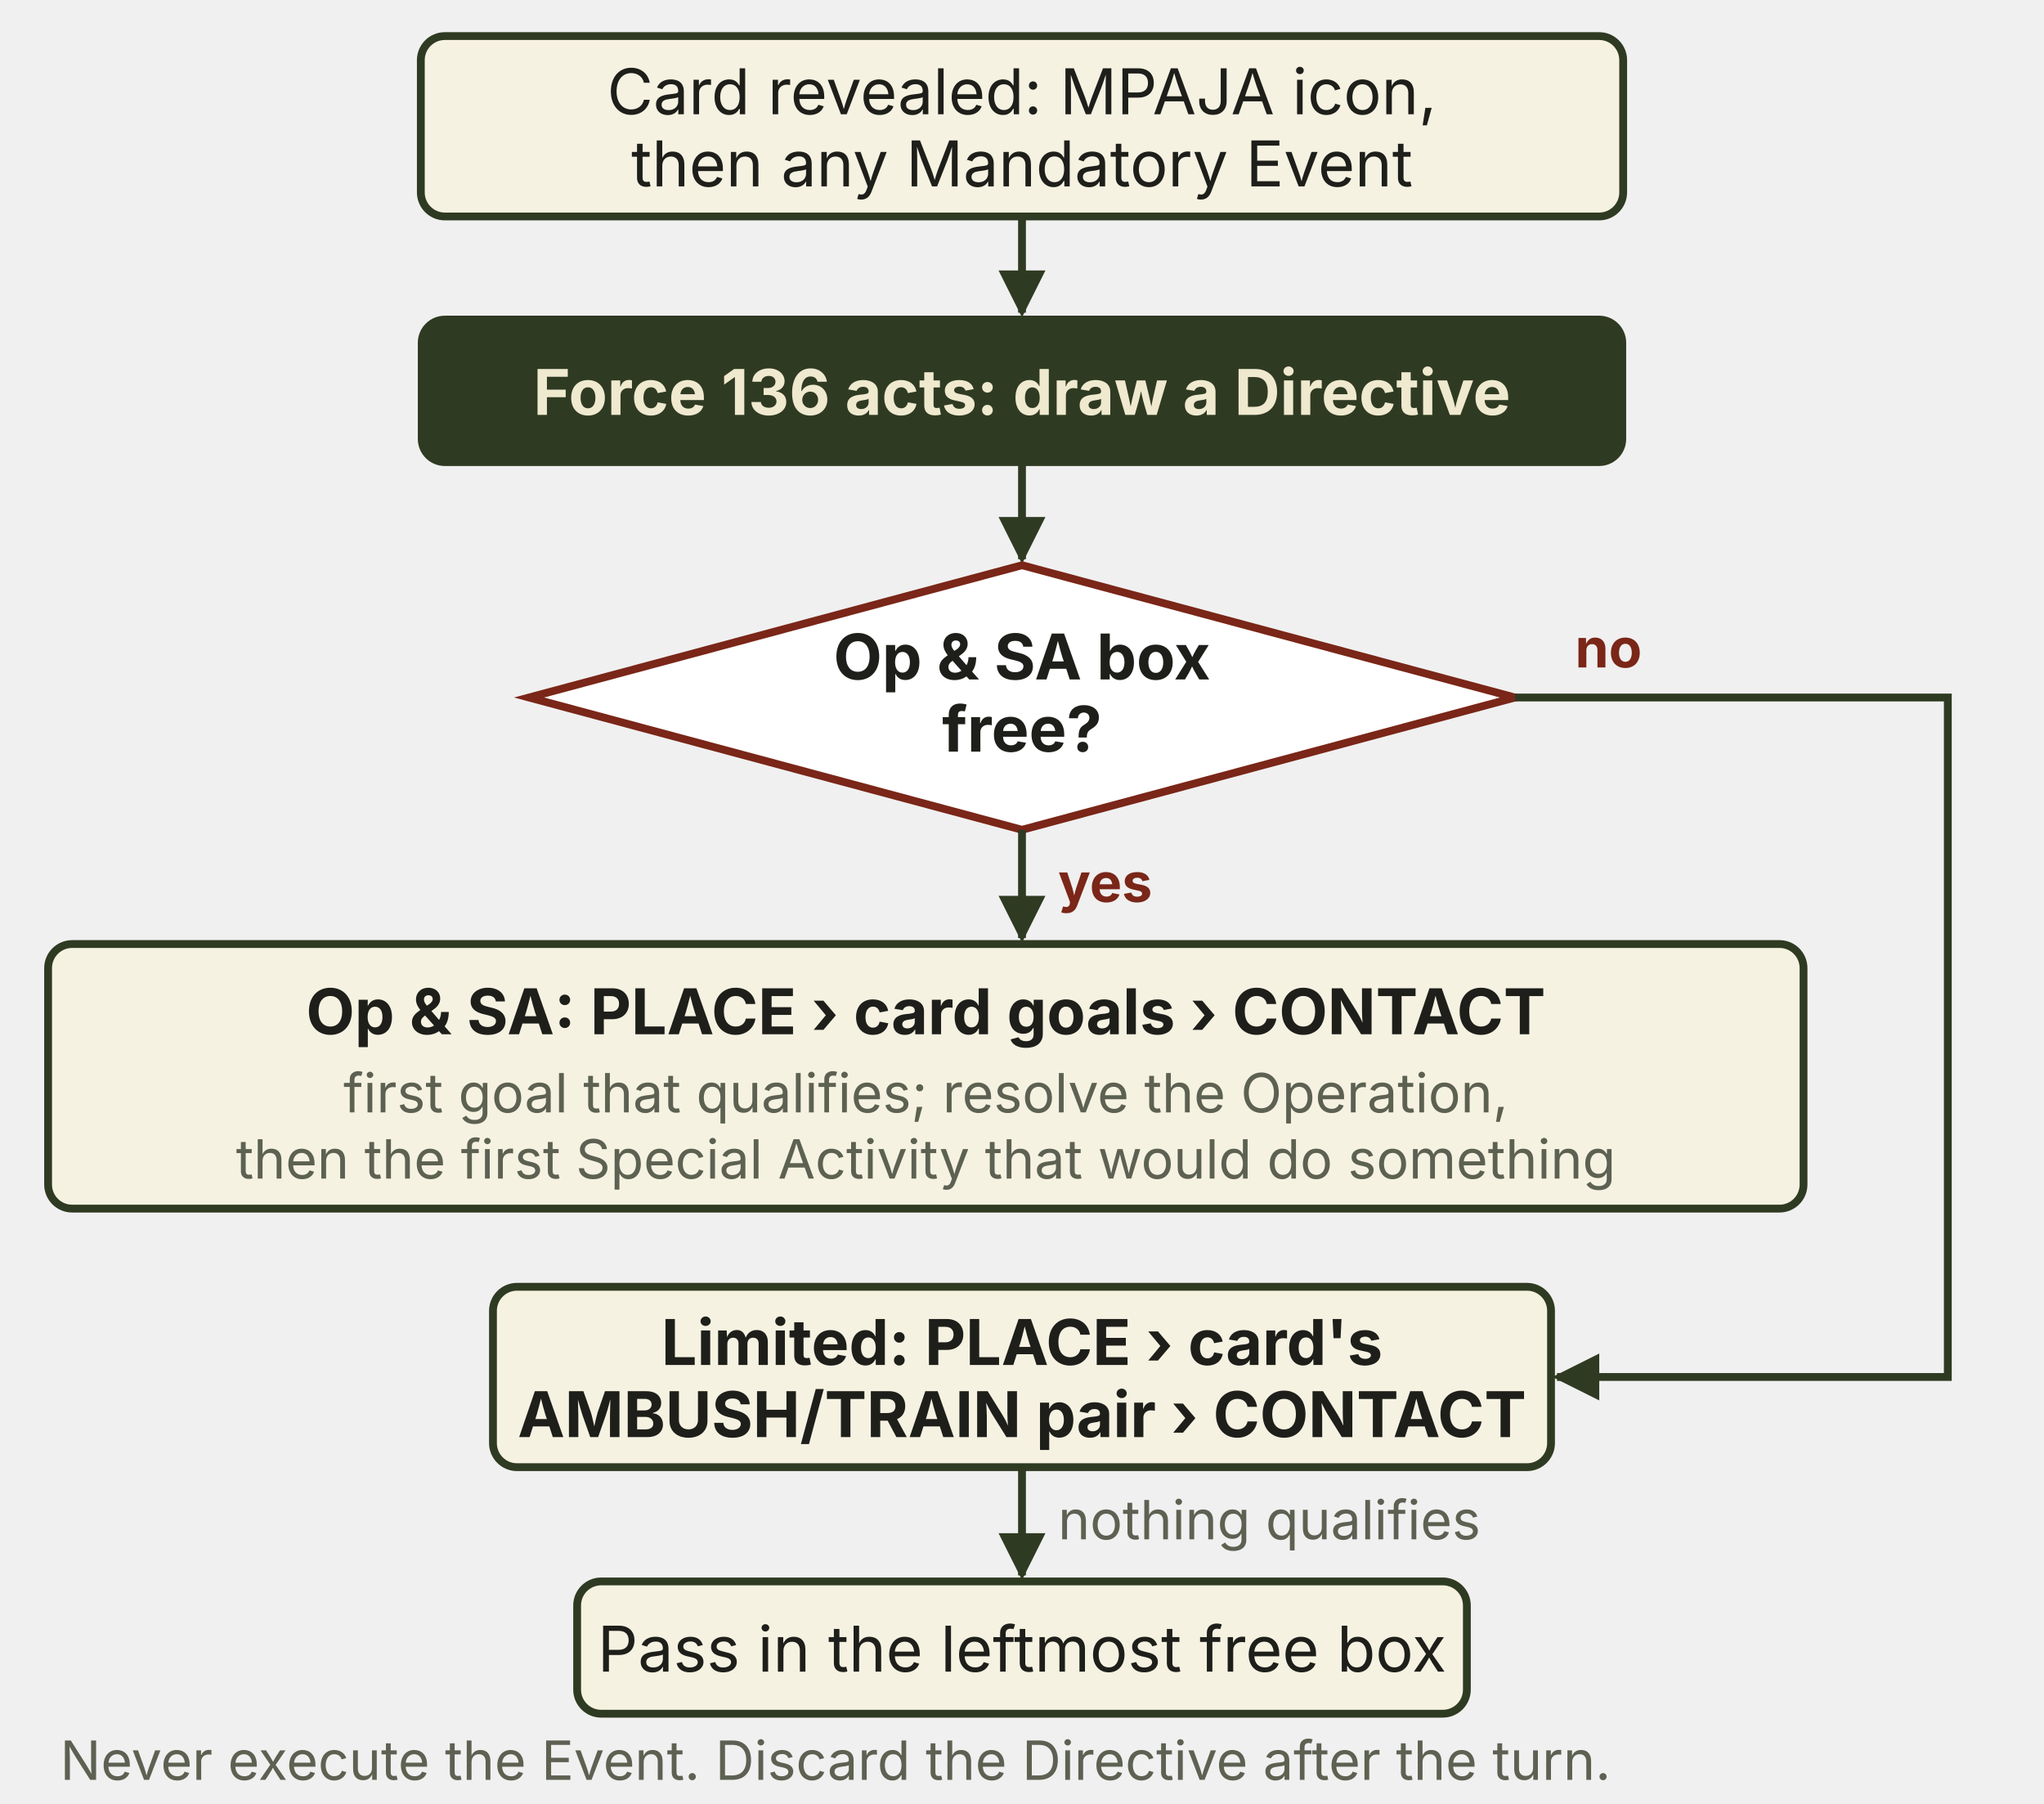
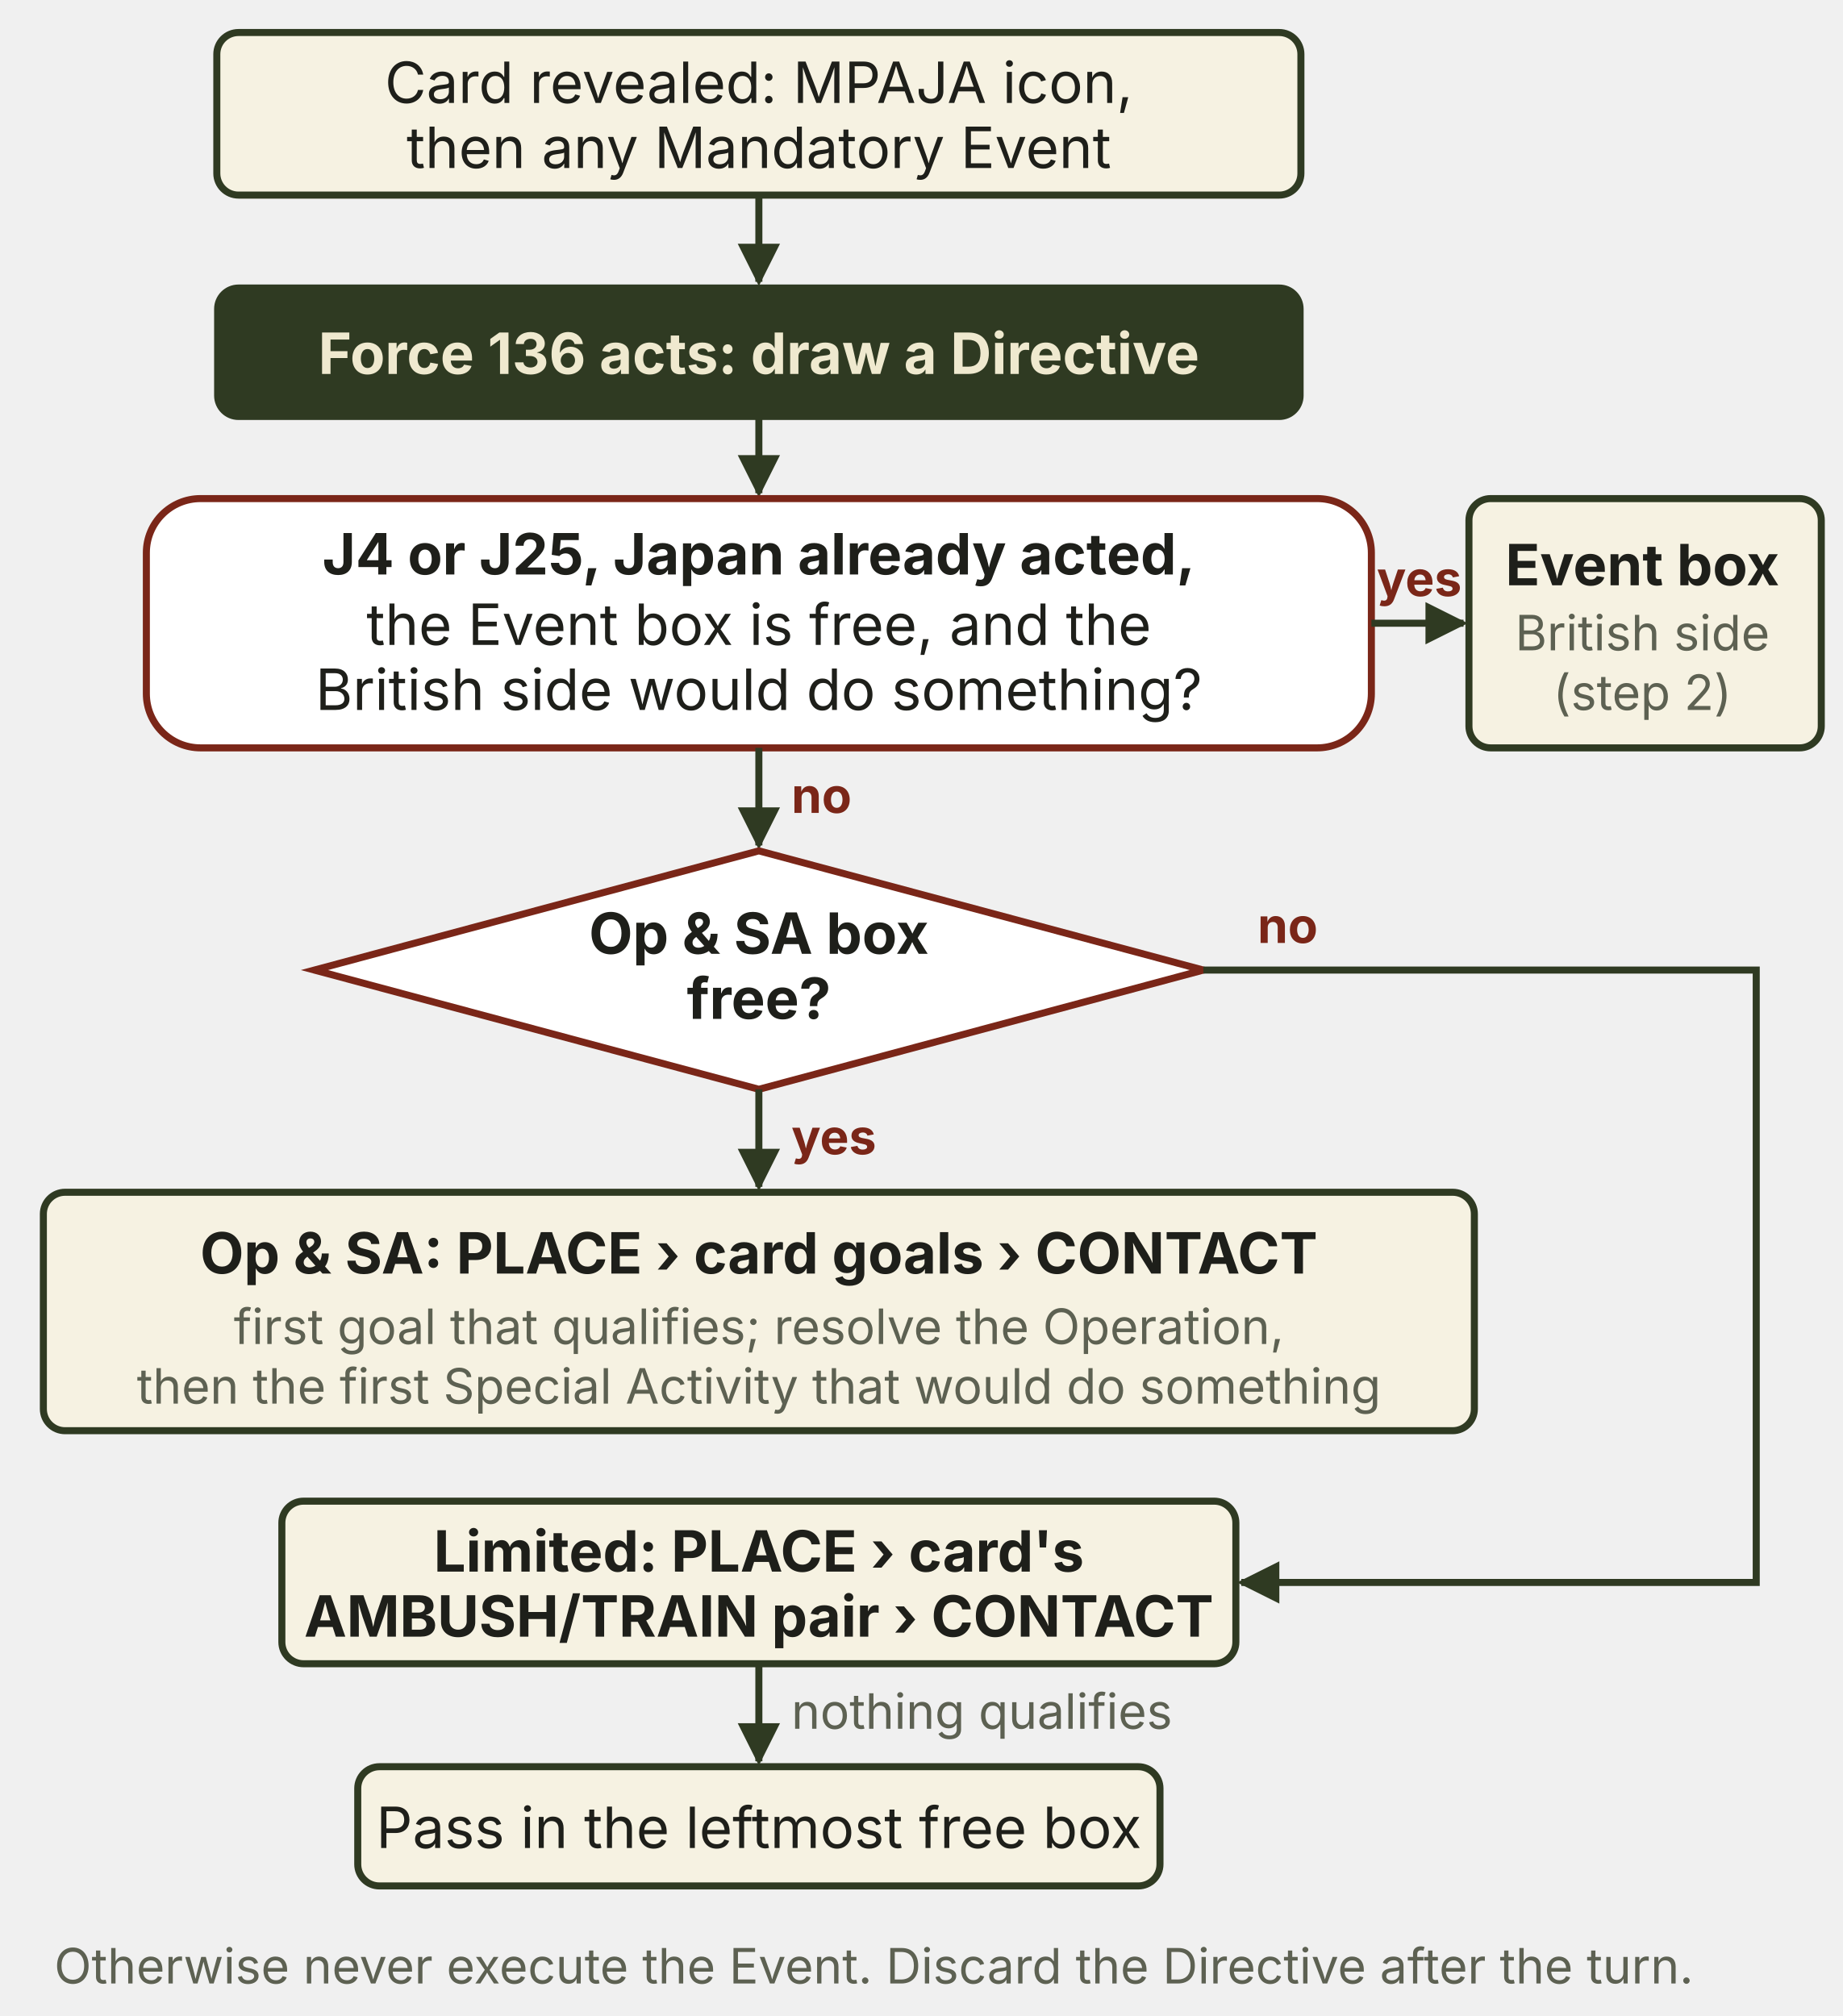
- <svg xmlns="http://www.w3.org/2000/svg" viewBox="0 0 340 300" width="340" height="300" font-family="Inter, DejaVu Sans, sans-serif">
+ <svg xmlns="http://www.w3.org/2000/svg" viewBox="0 0 340 372" width="340" height="372" font-family="Inter, DejaVu Sans, sans-serif">
  <defs>
    <marker id="a" viewBox="0 0 10 10" refX="9" refY="5" markerWidth="6" markerHeight="6" orient="auto">
      <path d="M0,0 L10,5 L0,10 z" fill="#2f3a22" />
    </marker>
    <style>
      .box{fill:#f6f2e2;stroke:#2f3a22;stroke-width:1.3}
      .dark{fill:#2f3a22;stroke:#2f3a22}
      .dec{fill:#fff;stroke:#7a2618;stroke-width:1.3}
      .t{font-size:10.5px;fill:#1e1f1a}
      .tb{font-size:10.5px;font-weight:700;fill:#1e1f1a}
      .tw{font-size:10.5px;font-weight:700;fill:#efe9cf}
      .s{font-size:9px;fill:#5d6152}
      .lab{font-size:9px;font-weight:700;fill:#7a2618}
      .ln{stroke:#2f3a22;stroke-width:1.3;fill:none;marker-end:url(#a)}
    </style>
  </defs>
-   <rect class="box" x="70" y="6" width="200" height="30" rx="4" />
-   <text class="t" x="170" y="19" text-anchor="middle">Card revealed: MPAJA icon,</text>
-   <text class="t" x="170" y="31" text-anchor="middle">then any Mandatory Event</text>
-   <path class="ln" d="M170 36 V52" />
-   <rect class="dark" x="70" y="53" width="200" height="24" rx="4" />
-   <text class="tw" x="170" y="69" text-anchor="middle">Force 136 acts: draw a Directive</text>
-   <path class="ln" d="M170 77 V93" />
-   <polygon class="dec" points="170,94 252,116 170,138 88,116" />
-   <text class="tb" x="170" y="113" text-anchor="middle">Op &amp; SA box</text>
-   <text class="tb" x="170" y="125" text-anchor="middle">free?</text>
-   <path class="ln" d="M170 138 V156" />
-   <text class="lab" x="176" y="150">yes</text>
-   <rect class="box" x="8" y="157" width="292" height="44" rx="4" />
-   <text class="tb" x="154" y="172" text-anchor="middle">Op &amp; SA: PLACE › card goals › CONTACT</text>
-   <text class="s" x="154" y="185" text-anchor="middle">first goal that qualifies; resolve the Operation,</text>
-   <text class="s" x="154" y="196" text-anchor="middle">then the first Special Activity that would do something</text>
-   <path class="ln" d="M252 116 H324 V229 H259" />
-   <text class="lab" x="262" y="111">no</text>
-   <rect class="box" x="82" y="214" width="176" height="30" rx="4" />
-   <text class="tb" x="170" y="227" text-anchor="middle">Limited: PLACE › card's</text>
-   <text class="tb" x="170" y="239" text-anchor="middle">AMBUSH/TRAIN pair › CONTACT</text>
-   <path class="ln" d="M170 244 V262" />
-   <text class="s" x="176" y="256">nothing qualifies</text>
-   <rect class="box" x="96" y="263" width="148" height="22" rx="4" />
-   <text class="t" x="170" y="278" text-anchor="middle">Pass in the leftmost free box</text>
-   <text class="s" x="10" y="296">Never execute the Event. Discard the Directive after the turn.</text>
+   <rect class="box" x="40" y="6" width="200" height="30" rx="4" />
+   <text class="t" x="140" y="19" text-anchor="middle">Card revealed: MPAJA icon,</text>
+   <text class="t" x="140" y="31" text-anchor="middle">then any Mandatory Event</text>
+   <path class="ln" d="M140 36 V52" />
+   <rect class="dark" x="40" y="53" width="200" height="24" rx="4" />
+   <text class="tw" x="140" y="69" text-anchor="middle">Force 136 acts: draw a Directive</text>
+   <path class="ln" d="M140 77 V91" />
+   <rect class="dec" x="27" y="92" width="226" height="46" rx="10" />
+   <text class="tb" x="140" y="106" text-anchor="middle">J4 or J25, Japan already acted,</text>
+   <text class="t" x="140" y="119" text-anchor="middle">the Event box is free, and the</text>
+   <text class="t" x="140" y="131" text-anchor="middle">British side would do something?</text>
+   <path class="ln" d="M253 115 H270" />
+   <text class="lab" x="254" y="110">yes</text>
+   <rect class="box" x="271" y="92" width="65" height="46" rx="4" />
+   <text class="tb" x="303" y="108" text-anchor="middle">Event box</text>
+   <text class="s" x="303" y="120" text-anchor="middle">British side</text>
+   <text class="s" x="303" y="131" text-anchor="middle">(step 2)</text>
+   <path class="ln" d="M140 138 V156" />
+   <text class="lab" x="146" y="150">no</text>
+   <polygon class="dec" points="140,157 222,179 140,201 58,179" />
+   <text class="tb" x="140" y="176" text-anchor="middle">Op &amp; SA box</text>
+   <text class="tb" x="140" y="188" text-anchor="middle">free?</text>
+   <path class="ln" d="M140 201 V219" />
+   <text class="lab" x="146" y="213">yes</text>
+   <rect class="box" x="8" y="220" width="264" height="44" rx="4" />
+   <text class="tb" x="140" y="235" text-anchor="middle">Op &amp; SA: PLACE › card goals › CONTACT</text>
+   <text class="s" x="140" y="248" text-anchor="middle">first goal that qualifies; resolve the Operation,</text>
+   <text class="s" x="140" y="259" text-anchor="middle">then the first Special Activity that would do something</text>
+   <path class="ln" d="M222 179 H324 V292 H229" />
+   <text class="lab" x="232" y="174">no</text>
+   <rect class="box" x="52" y="277" width="176" height="30" rx="4" />
+   <text class="tb" x="140" y="290" text-anchor="middle">Limited: PLACE › card's</text>
+   <text class="tb" x="140" y="302" text-anchor="middle">AMBUSH/TRAIN pair › CONTACT</text>
+   <path class="ln" d="M140 307 V325" />
+   <text class="s" x="146" y="319">nothing qualifies</text>
+   <rect class="box" x="66" y="326" width="148" height="22" rx="4" />
+   <text class="t" x="140" y="341" text-anchor="middle">Pass in the leftmost free box</text>
+   <text class="s" x="10" y="366">Otherwise never execute the Event. Discard the Directive after the turn.</text>
</svg>
